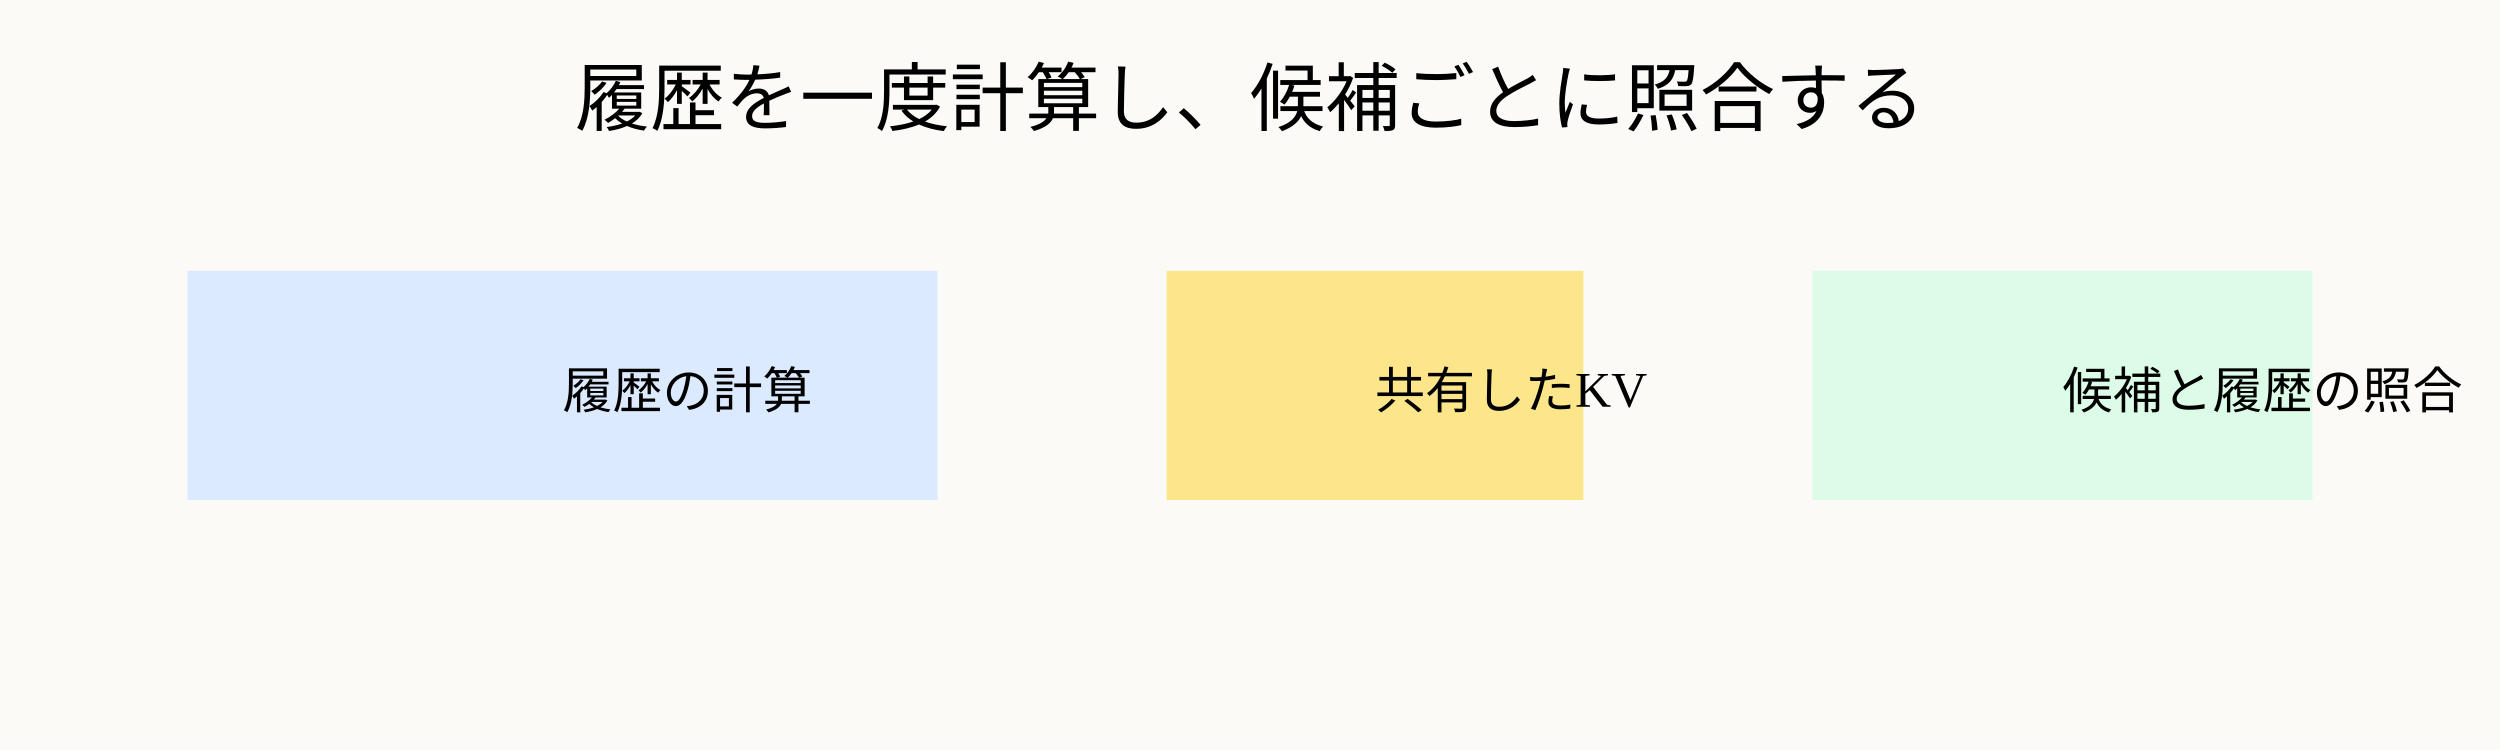
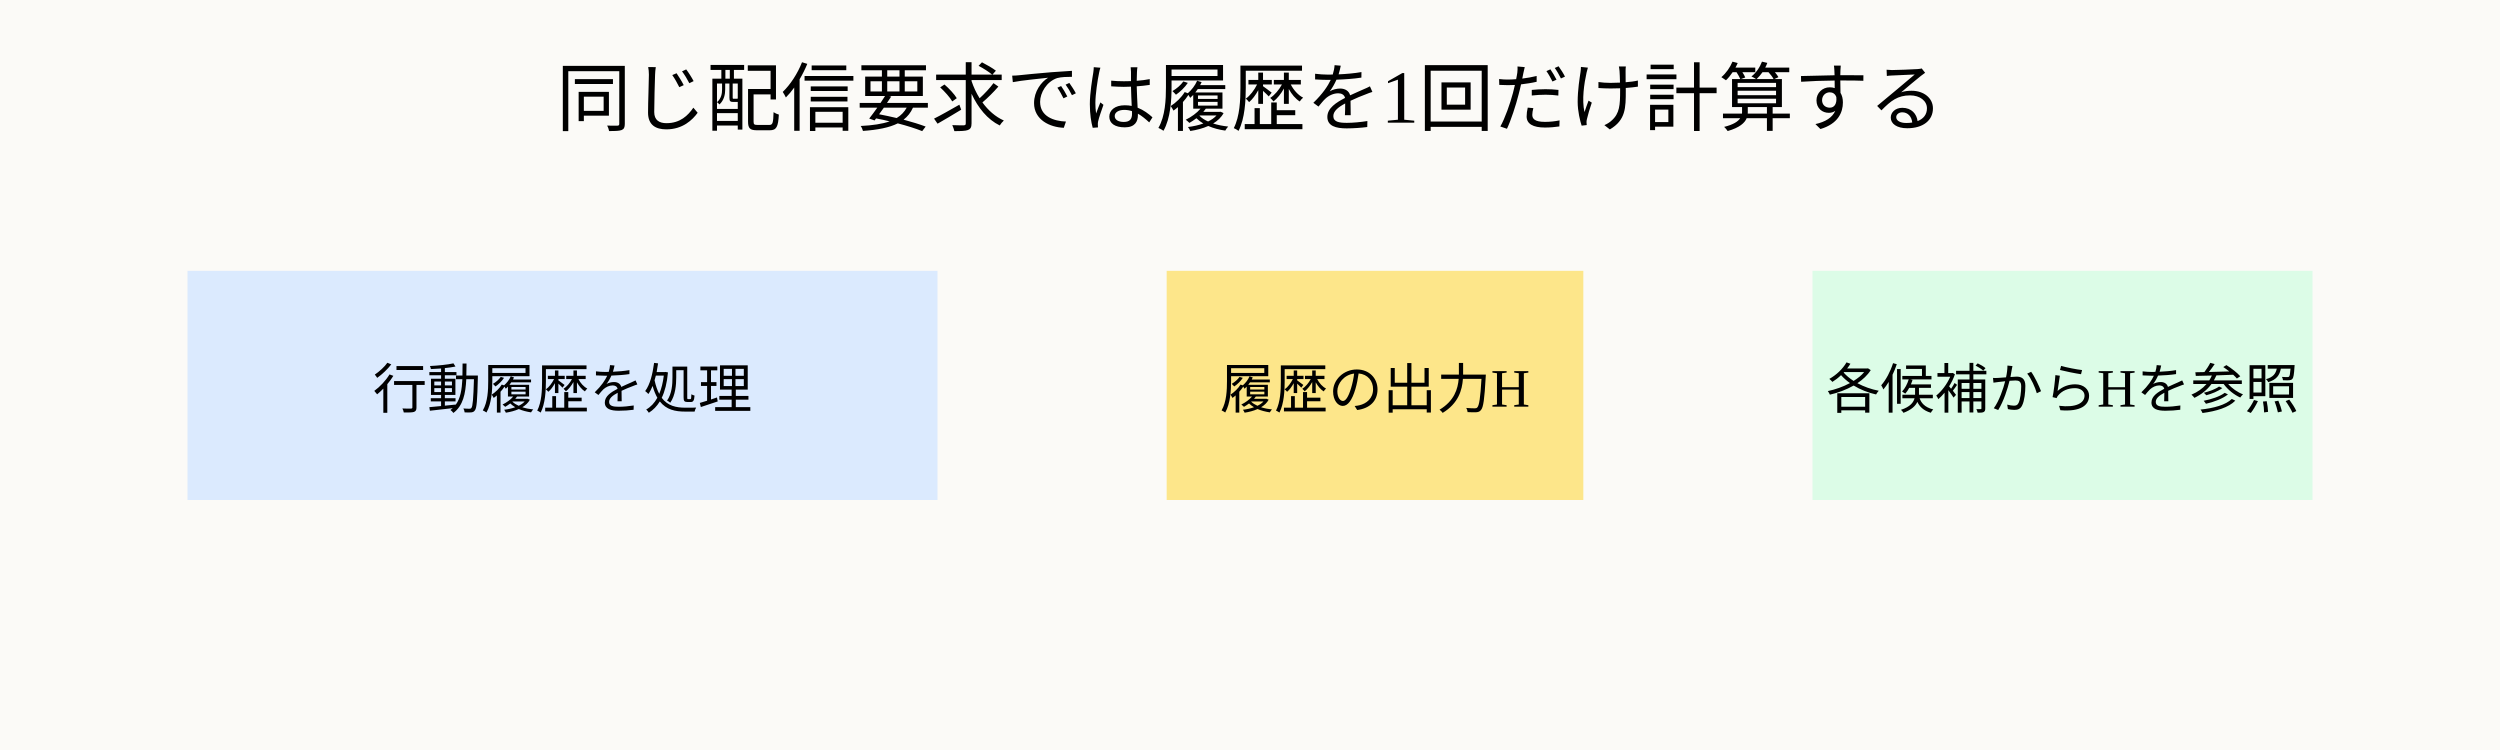
<svg xmlns="http://www.w3.org/2000/svg" viewBox="0 0 600 180">
  <rect width="600" height="180" fill="#fbfaf7" />
-   <text x="300" y="30" text-anchor="middle" font-size="18">履歴を一度計算し、候補ごとに照合する</text>
+   <text x="300" y="30" text-anchor="middle" font-size="18">同じ配信要求では履歴を1回だけ計算する</text>
  <rect x="45" y="65" width="180" height="55" fill="#dbeafe" />
  <rect x="280" y="65" width="100" height="55" fill="#fde68a" />
  <rect x="435" y="65" width="120" height="55" fill="#dcfce7" />
-   <text x="135" y="98">履歴の計算</text>
-   <text x="330" y="98">共有したKV</text>
-   <text x="495" y="98">候補と履歴の照合</text>
+   <text x="135" y="98" text-anchor="middle" font-size="13">行動履歴を処理</text>
+   <text x="330" y="98" text-anchor="middle" font-size="13">履歴の出力H</text>
+   <text x="495" y="98" text-anchor="middle" font-size="13">各候補からHを参照</text>
</svg>
